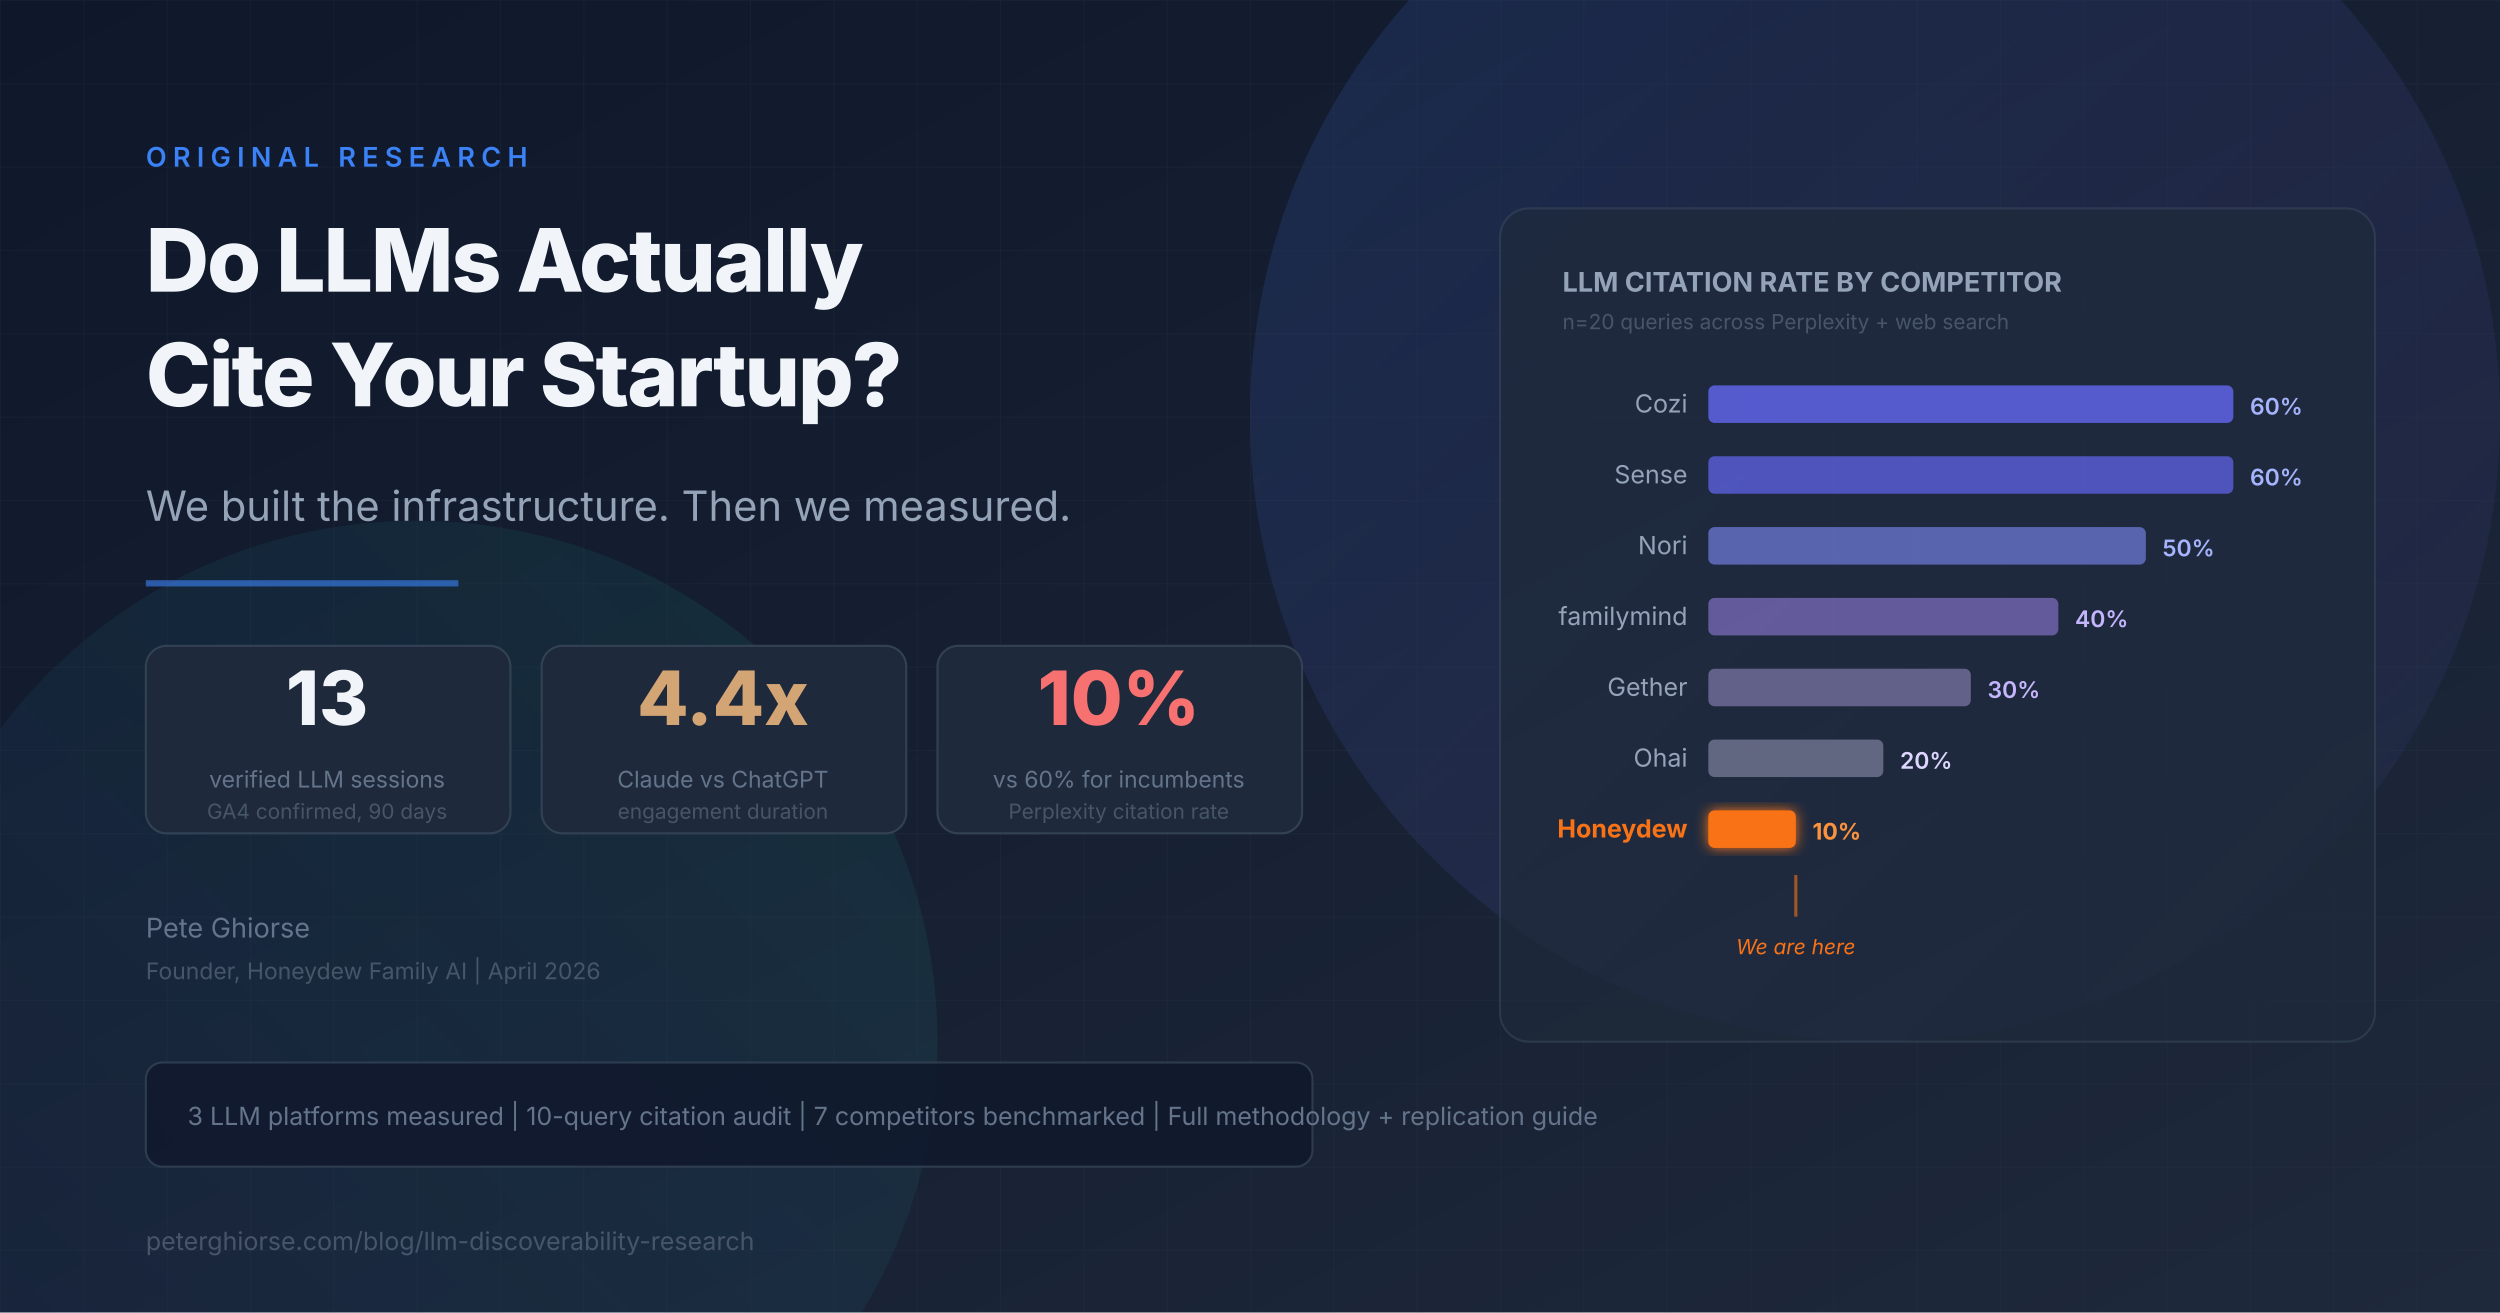
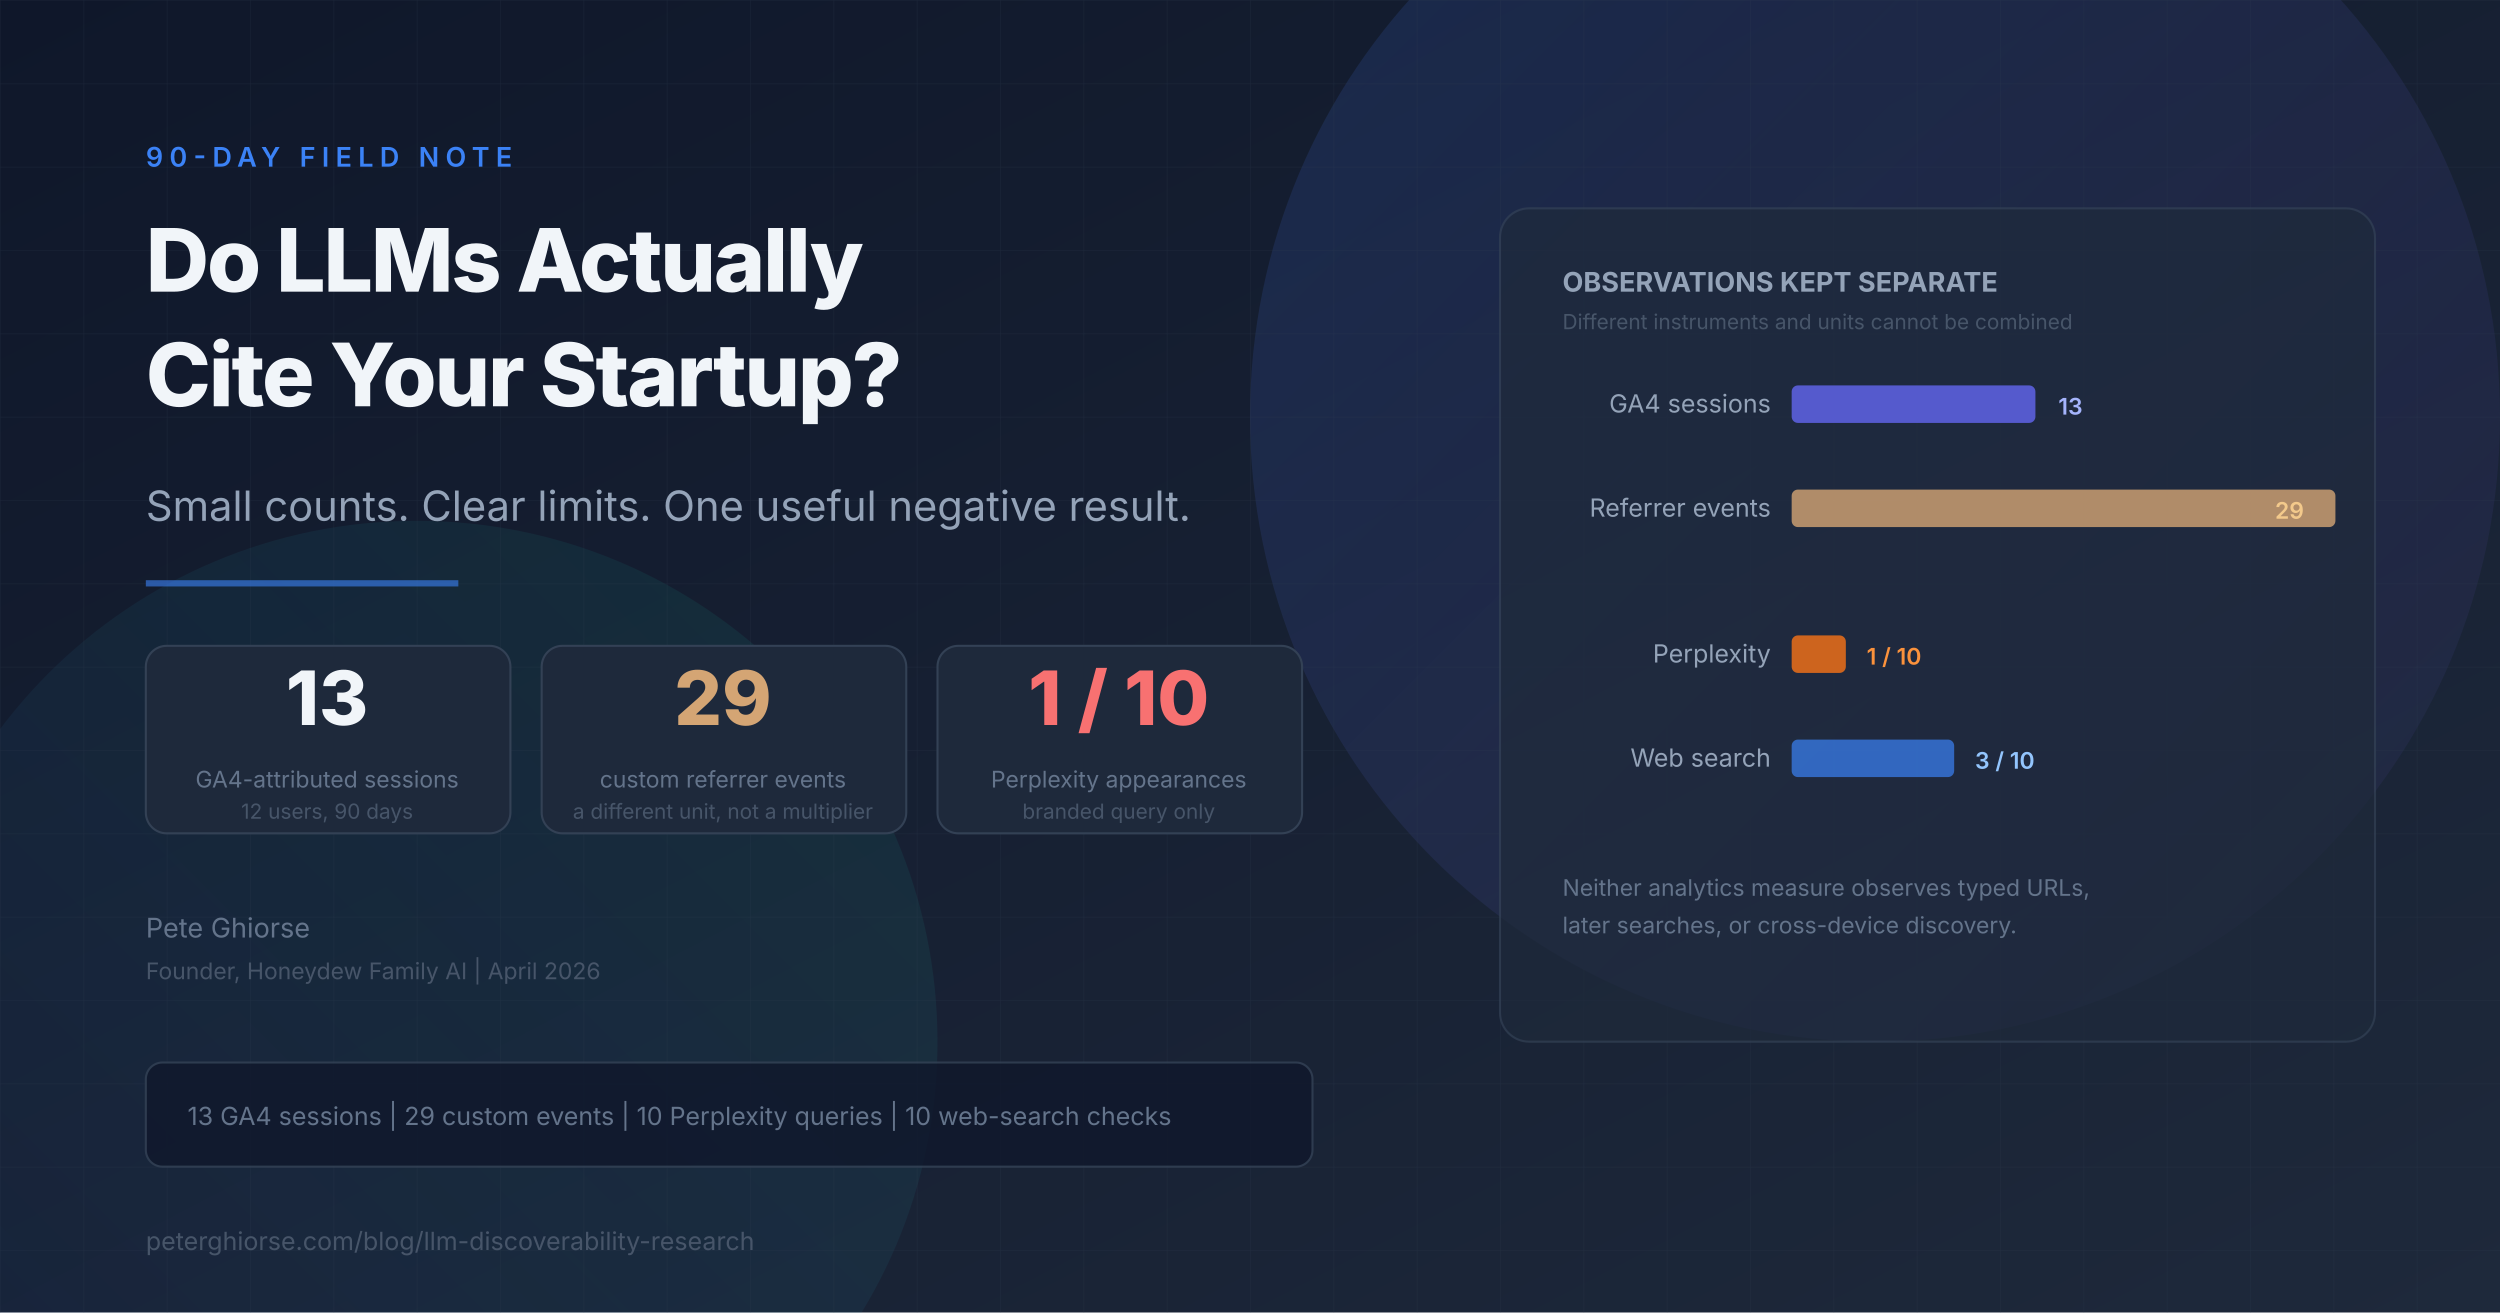
<svg xmlns="http://www.w3.org/2000/svg" viewBox="0 0 1200 630" font-family="Inter, system-ui, -apple-system, sans-serif">
  <defs>
    <linearGradient id="bg" x1="0" y1="0" x2="1" y2="1">
      <stop offset="0%" stop-color="#0f172a" />
      <stop offset="100%" stop-color="#1e293b" />
    </linearGradient>
    <linearGradient id="glow1" x1="0" y1="0" x2="1" y2="1">
      <stop offset="0%" stop-color="#3b82f6" stop-opacity="0.15" />
      <stop offset="100%" stop-color="#8b5cf6" stop-opacity="0.05" />
    </linearGradient>
    <linearGradient id="glow2" x1="1" y1="0" x2="0" y2="1">
      <stop offset="0%" stop-color="#10a37f" stop-opacity="0.12" />
      <stop offset="100%" stop-color="#3b82f6" stop-opacity="0.03" />
    </linearGradient>
    <linearGradient id="barGrad" x1="0" y1="0" x2="1" y2="0">
      <stop offset="0%" stop-color="#3b82f6" />
      <stop offset="100%" stop-color="#8b5cf6" />
    </linearGradient>
    <filter id="glow" x="-20%" y="-20%" width="140%" height="140%">
      <feGaussianBlur stdDeviation="3" result="blur" />
      <feComposite in="SourceGraphic" in2="blur" operator="over" />
    </filter>
  </defs>
  <rect width="1200" height="630" fill="url(#bg)" />
  <circle cx="900" cy="200" r="300" fill="url(#glow1)" />
  <circle cx="200" cy="500" r="250" fill="url(#glow2)" />
  <pattern id="grid" width="40" height="40" patternUnits="userSpaceOnUse">
    <path d="M 40 0 L 0 0 0 40" fill="none" stroke="#334155" stroke-width="0.5" opacity="0.3" />
  </pattern>
  <rect width="1200" height="630" fill="url(#grid)" />
-   <text x="70" y="80" font-size="13" font-weight="600" fill="#3b82f6" letter-spacing="3" text-transform="uppercase">ORIGINAL RESEARCH</text>
+   <text x="70" y="80" font-size="13" font-weight="600" fill="#3b82f6" letter-spacing="3">90-DAY FIELD NOTE</text>
  <text x="70" y="140" font-size="42" font-weight="800" fill="#f1f5f9" letter-spacing="-1">Do LLMs Actually</text>
  <text x="70" y="195" font-size="42" font-weight="800" fill="#f1f5f9" letter-spacing="-1">Cite Your Startup?</text>
-   <text x="70" y="250" font-size="20" fill="#94a3b8" font-weight="400">We built the infrastructure. Then we measured.</text>
+   <text x="70" y="250" font-size="20" fill="#94a3b8" font-weight="400">Small counts. Clear limits. One useful negative result.</text>
  <line x1="70" y1="280" x2="220" y2="280" stroke="#3b82f6" stroke-width="3" opacity="0.6" />
  <rect x="70" y="310" width="175" height="90" fill="#1e293b" stroke="#334155" rx="10" />
  <text x="157" y="348" font-size="36" font-weight="800" fill="#f1f5f9" text-anchor="middle">13</text>
-   <text x="157" y="378" font-size="11" fill="#64748b" text-anchor="middle">verified LLM sessions</text>
-   <text x="157" y="393" font-size="10" fill="#475569" text-anchor="middle">GA4 confirmed, 90 days</text>
+   <text x="157" y="378" font-size="11" fill="#64748b" text-anchor="middle">GA4-attributed sessions</text>
+   <text x="157" y="393" font-size="10" fill="#475569" text-anchor="middle">12 users, 90 days</text>
  <rect x="260" y="310" width="175" height="90" fill="#1e293b" stroke="#334155" rx="10" />
-   <text x="347" y="348" font-size="36" font-weight="800" fill="#d4a574" text-anchor="middle">4.4x</text>
-   <text x="347" y="378" font-size="11" fill="#64748b" text-anchor="middle">Claude vs ChatGPT</text>
-   <text x="347" y="393" font-size="10" fill="#475569" text-anchor="middle">engagement duration</text>
+   <text x="347" y="348" font-size="36" font-weight="800" fill="#d4a574" text-anchor="middle">29</text>
+   <text x="347" y="378" font-size="11" fill="#64748b" text-anchor="middle">custom referrer events</text>
+   <text x="347" y="393" font-size="10" fill="#475569" text-anchor="middle">a different unit, not a multiplier</text>
  <rect x="450" y="310" width="175" height="90" fill="#1e293b" stroke="#334155" rx="10" />
-   <text x="537" y="348" font-size="36" font-weight="800" fill="#f87171" text-anchor="middle">10%</text>
-   <text x="537" y="378" font-size="11" fill="#64748b" text-anchor="middle">vs 60% for incumbents</text>
-   <text x="537" y="393" font-size="10" fill="#475569" text-anchor="middle">Perplexity citation rate</text>
+   <text x="537" y="348" font-size="36" font-weight="800" fill="#f87171" text-anchor="middle">1 / 10</text>
+   <text x="537" y="378" font-size="11" fill="#64748b" text-anchor="middle">Perplexity appearances</text>
+   <text x="537" y="393" font-size="10" fill="#475569" text-anchor="middle">branded query only</text>
  <rect x="720" y="100" width="420" height="400" fill="#1e293b" stroke="#334155" rx="14" opacity="0.7" />
-   <text x="750" y="140" font-size="13" font-weight="700" fill="#94a3b8">LLM CITATION RATE BY COMPETITOR</text>
-   <text x="750" y="158" font-size="10" fill="#475569">n=20 queries across Perplexity + web search</text>
-   <text x="810" y="198" font-size="12" fill="#94a3b8" text-anchor="end">Cozi</text>
-   <rect x="820" y="185" width="252" height="18" fill="#6366f1" rx="3" opacity="0.8" />
-   <text x="1080" y="199" font-size="11" fill="#a5b4fc" font-weight="600">60%</text>
-   <text x="810" y="232" font-size="12" fill="#94a3b8" text-anchor="end">Sense</text>
-   <rect x="820" y="219" width="252" height="18" fill="#6366f1" rx="3" opacity="0.7" />
-   <text x="1080" y="233" font-size="11" fill="#a5b4fc" font-weight="600">60%</text>
-   <text x="810" y="266" font-size="12" fill="#94a3b8" text-anchor="end">Nori</text>
-   <rect x="820" y="253" width="210" height="18" fill="#818cf8" rx="3" opacity="0.6" />
-   <text x="1038" y="267" font-size="11" fill="#a5b4fc" font-weight="600">50%</text>
-   <text x="810" y="300" font-size="12" fill="#94a3b8" text-anchor="end">familymind</text>
-   <rect x="820" y="287" width="168" height="18" fill="#a78bfa" rx="3" opacity="0.5" />
-   <text x="996" y="301" font-size="11" fill="#c4b5fd" font-weight="600">40%</text>
-   <text x="810" y="334" font-size="12" fill="#94a3b8" text-anchor="end">Gether</text>
-   <rect x="820" y="321" width="126" height="18" fill="#c4b5fd" rx="3" opacity="0.4" />
-   <text x="954" y="335" font-size="11" fill="#c4b5fd" font-weight="600">30%</text>
-   <text x="810" y="368" font-size="12" fill="#94a3b8" text-anchor="end">Ohai</text>
-   <rect x="820" y="355" width="84" height="18" fill="#ddd6fe" rx="3" opacity="0.35" />
-   <text x="912" y="369" font-size="11" fill="#ddd6fe" font-weight="600">20%</text>
-   <text x="810" y="402" font-size="12" fill="#f97316" font-weight="700" text-anchor="end">Honeydew</text>
-   <rect x="820" y="389" width="42" height="18" fill="#f97316" rx="3" filter="url(#glow)" />
-   <text x="870" y="403" font-size="11" fill="#fb923c" font-weight="700">10%</text>
-   <line x1="862" y1="420" x2="862" y2="440" stroke="#f97316" stroke-width="1.5" opacity="0.6" />
-   <text x="862" y="458" font-size="10" fill="#f97316" text-anchor="middle" font-style="italic">We are here</text>
+   <text x="750" y="140" font-size="13" font-weight="700" fill="#94a3b8">OBSERVATIONS KEPT SEPARATE</text>
+   <text x="750" y="158" font-size="10" fill="#475569">Different instruments and units cannot be combined</text>
+   <text x="850" y="198" font-size="12" fill="#94a3b8" text-anchor="end">GA4 sessions</text>
+   <rect x="860" y="185" width="117" height="18" fill="#6366f1" rx="3" opacity="0.8" />
+   <text x="988" y="199" font-size="11" fill="#a5b4fc" font-weight="600">13</text>
+   <text x="850" y="248" font-size="12" fill="#94a3b8" text-anchor="end">Referrer events</text>
+   <rect x="860" y="235" width="261" height="18" fill="#d4a574" rx="3" opacity="0.8" />
+   <text x="1092" y="249" font-size="11" fill="#f3c98b" font-weight="600">29</text>
+   <text x="850" y="318" font-size="12" fill="#94a3b8" text-anchor="end">Perplexity</text>
+   <rect x="860" y="305" width="26" height="18" fill="#f97316" rx="3" opacity="0.8" />
+   <text x="896" y="319" font-size="11" fill="#fb923c" font-weight="600">1 / 10</text>
+   <text x="850" y="368" font-size="12" fill="#94a3b8" text-anchor="end">Web search</text>
+   <rect x="860" y="355" width="78" height="18" fill="#3b82f6" rx="3" opacity="0.7" />
+   <text x="948" y="369" font-size="11" fill="#93c5fd" font-weight="600">3 / 10</text>
+   <text x="750" y="430" font-size="11" fill="#64748b">Neither analytics measure observes typed URLs,</text>
+   <text x="750" y="448" font-size="11" fill="#64748b">later searches, or cross-device discovery.</text>
  <text x="70" y="450" font-size="13" fill="#64748b">Pete Ghiorse</text>
  <text x="70" y="470" font-size="11" fill="#475569">Founder, Honeydew Family AI | April 2026</text>
  <rect x="70" y="510" width="560" height="50" fill="#0f172a" stroke="#334155" rx="8" opacity="0.8" />
-   <text x="90" y="540" font-size="12" fill="#64748b">3 LLM platforms measured  |  10-query citation audit  |  7 competitors benchmarked  |  Full methodology + replication guide</text>
+   <text x="90" y="540" font-size="12" fill="#64748b">13 GA4 sessions  |  29 custom events  |  10 Perplexity queries  |  10 web-search checks</text>
  <text x="70" y="600" font-size="12" fill="#475569">peterghiorse.com/blog/llm-discoverability-research</text>
</svg>
